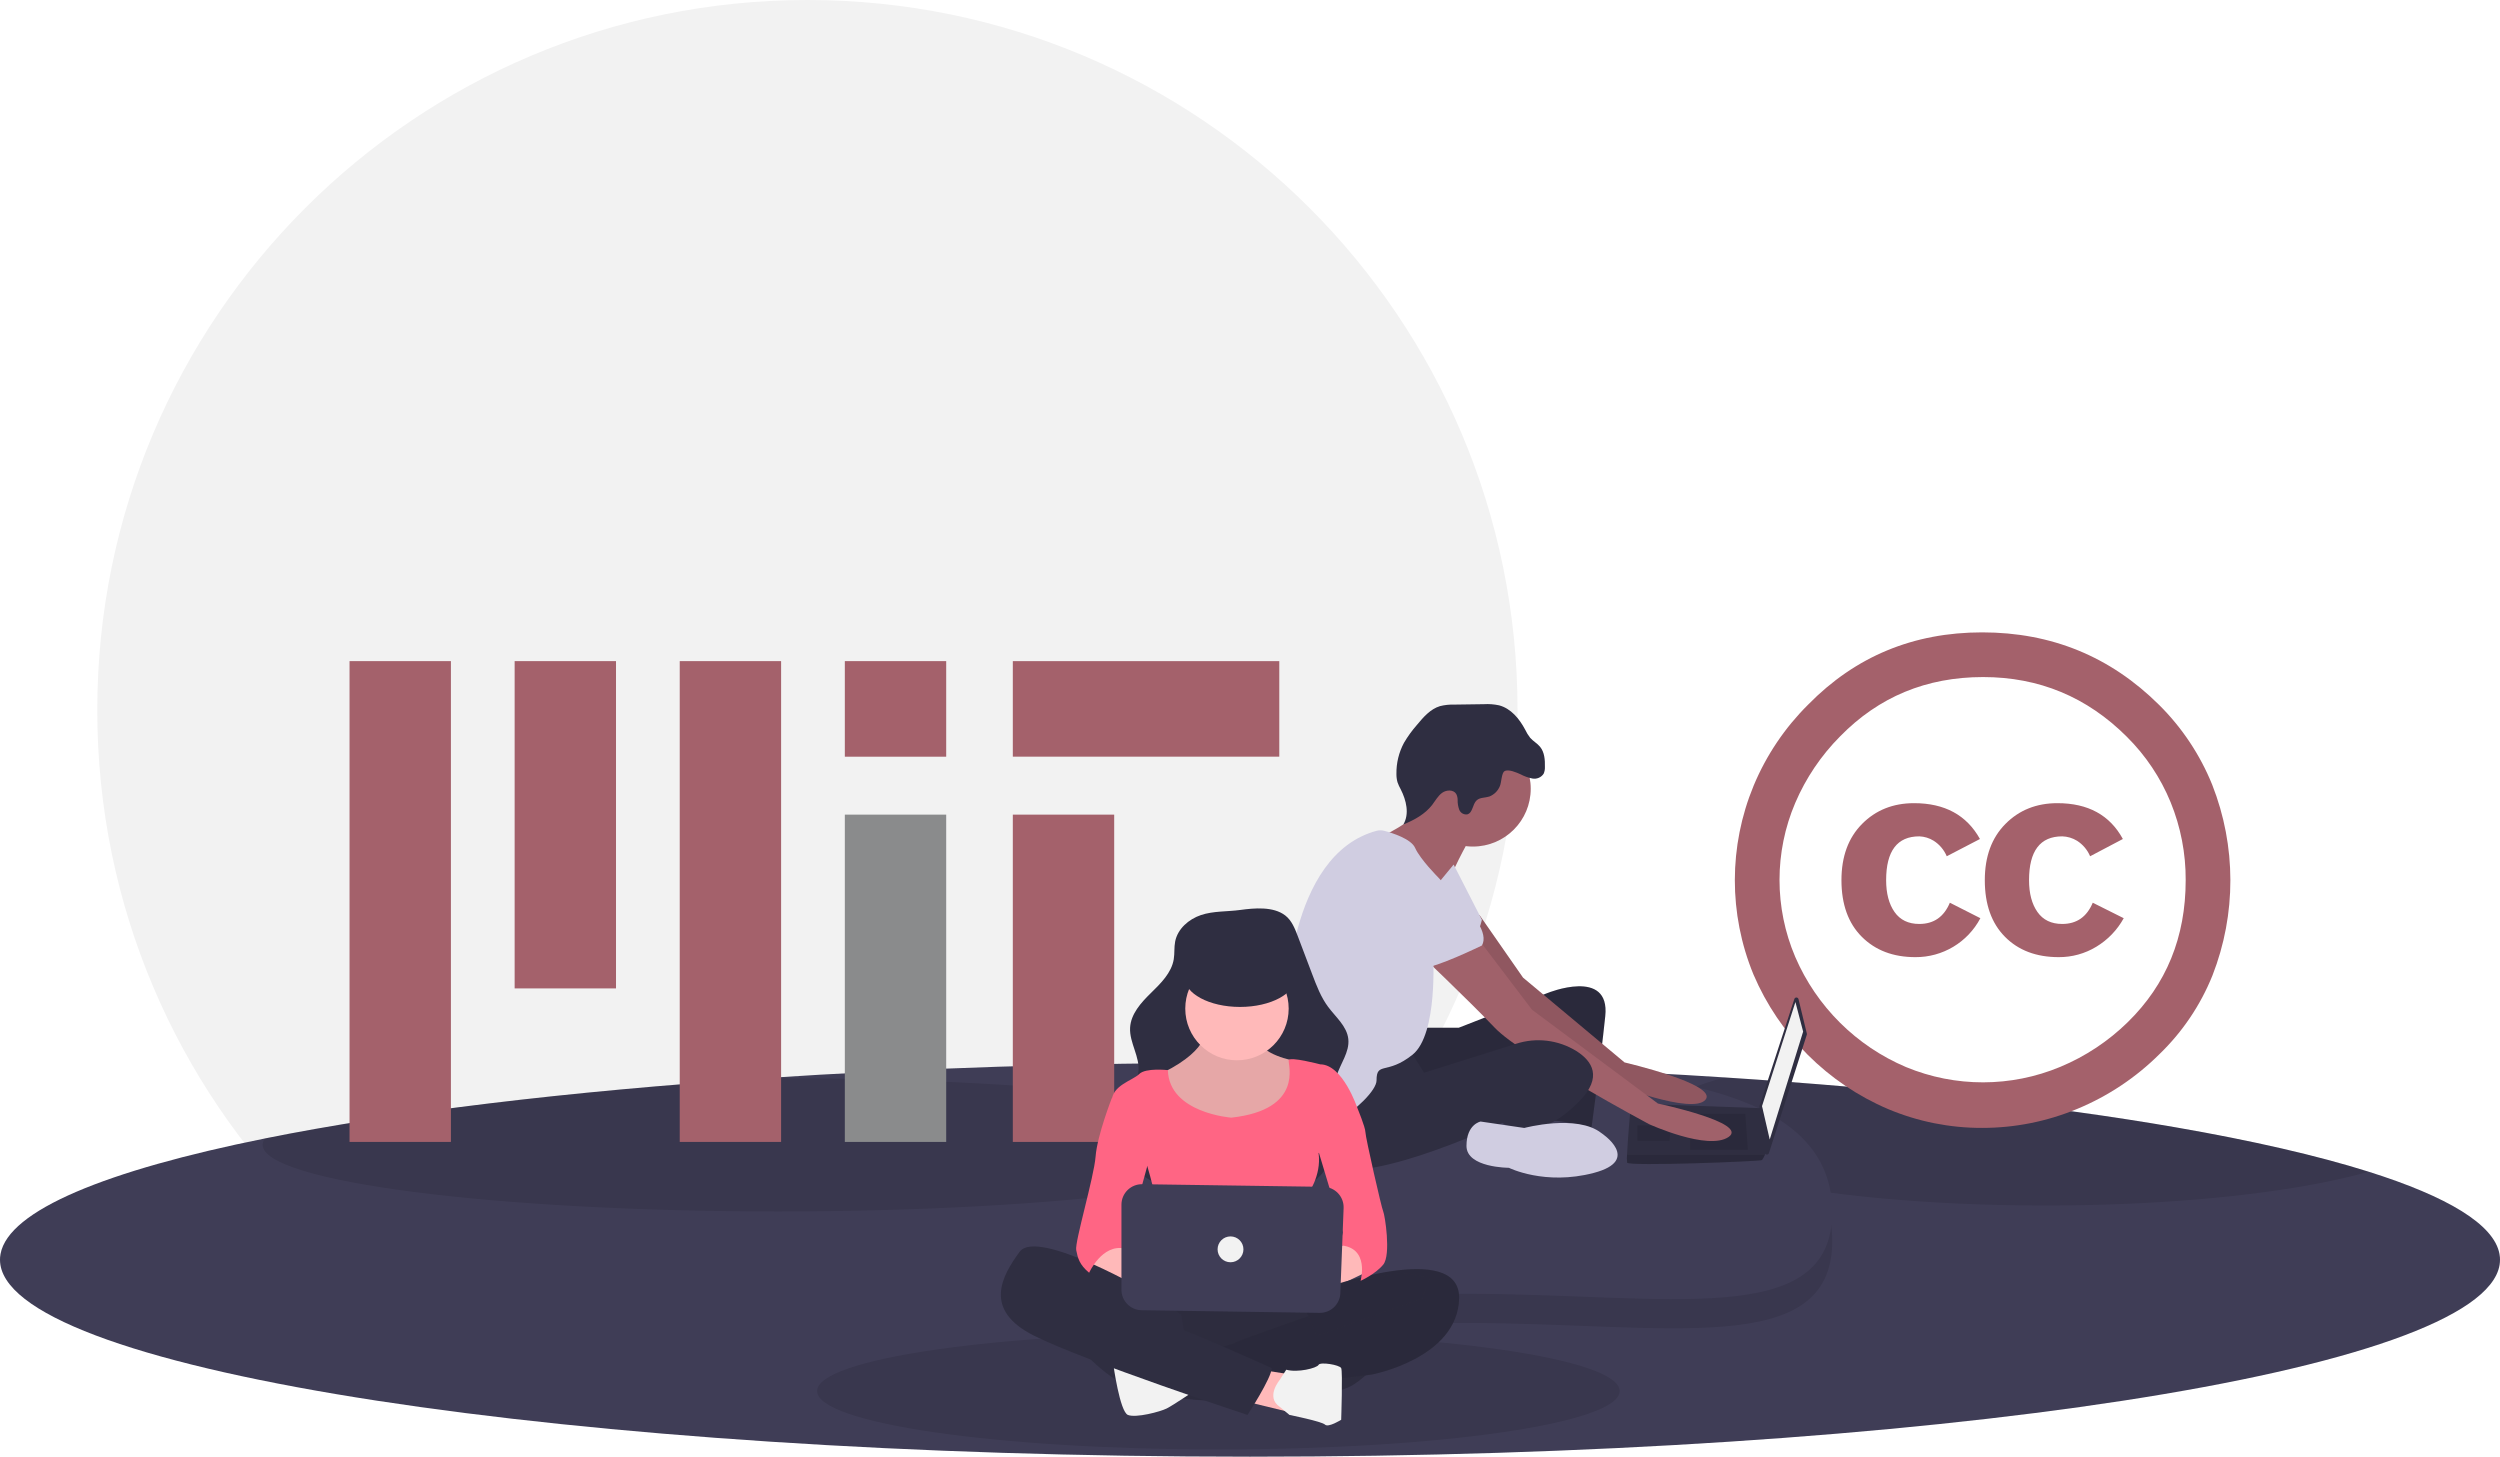
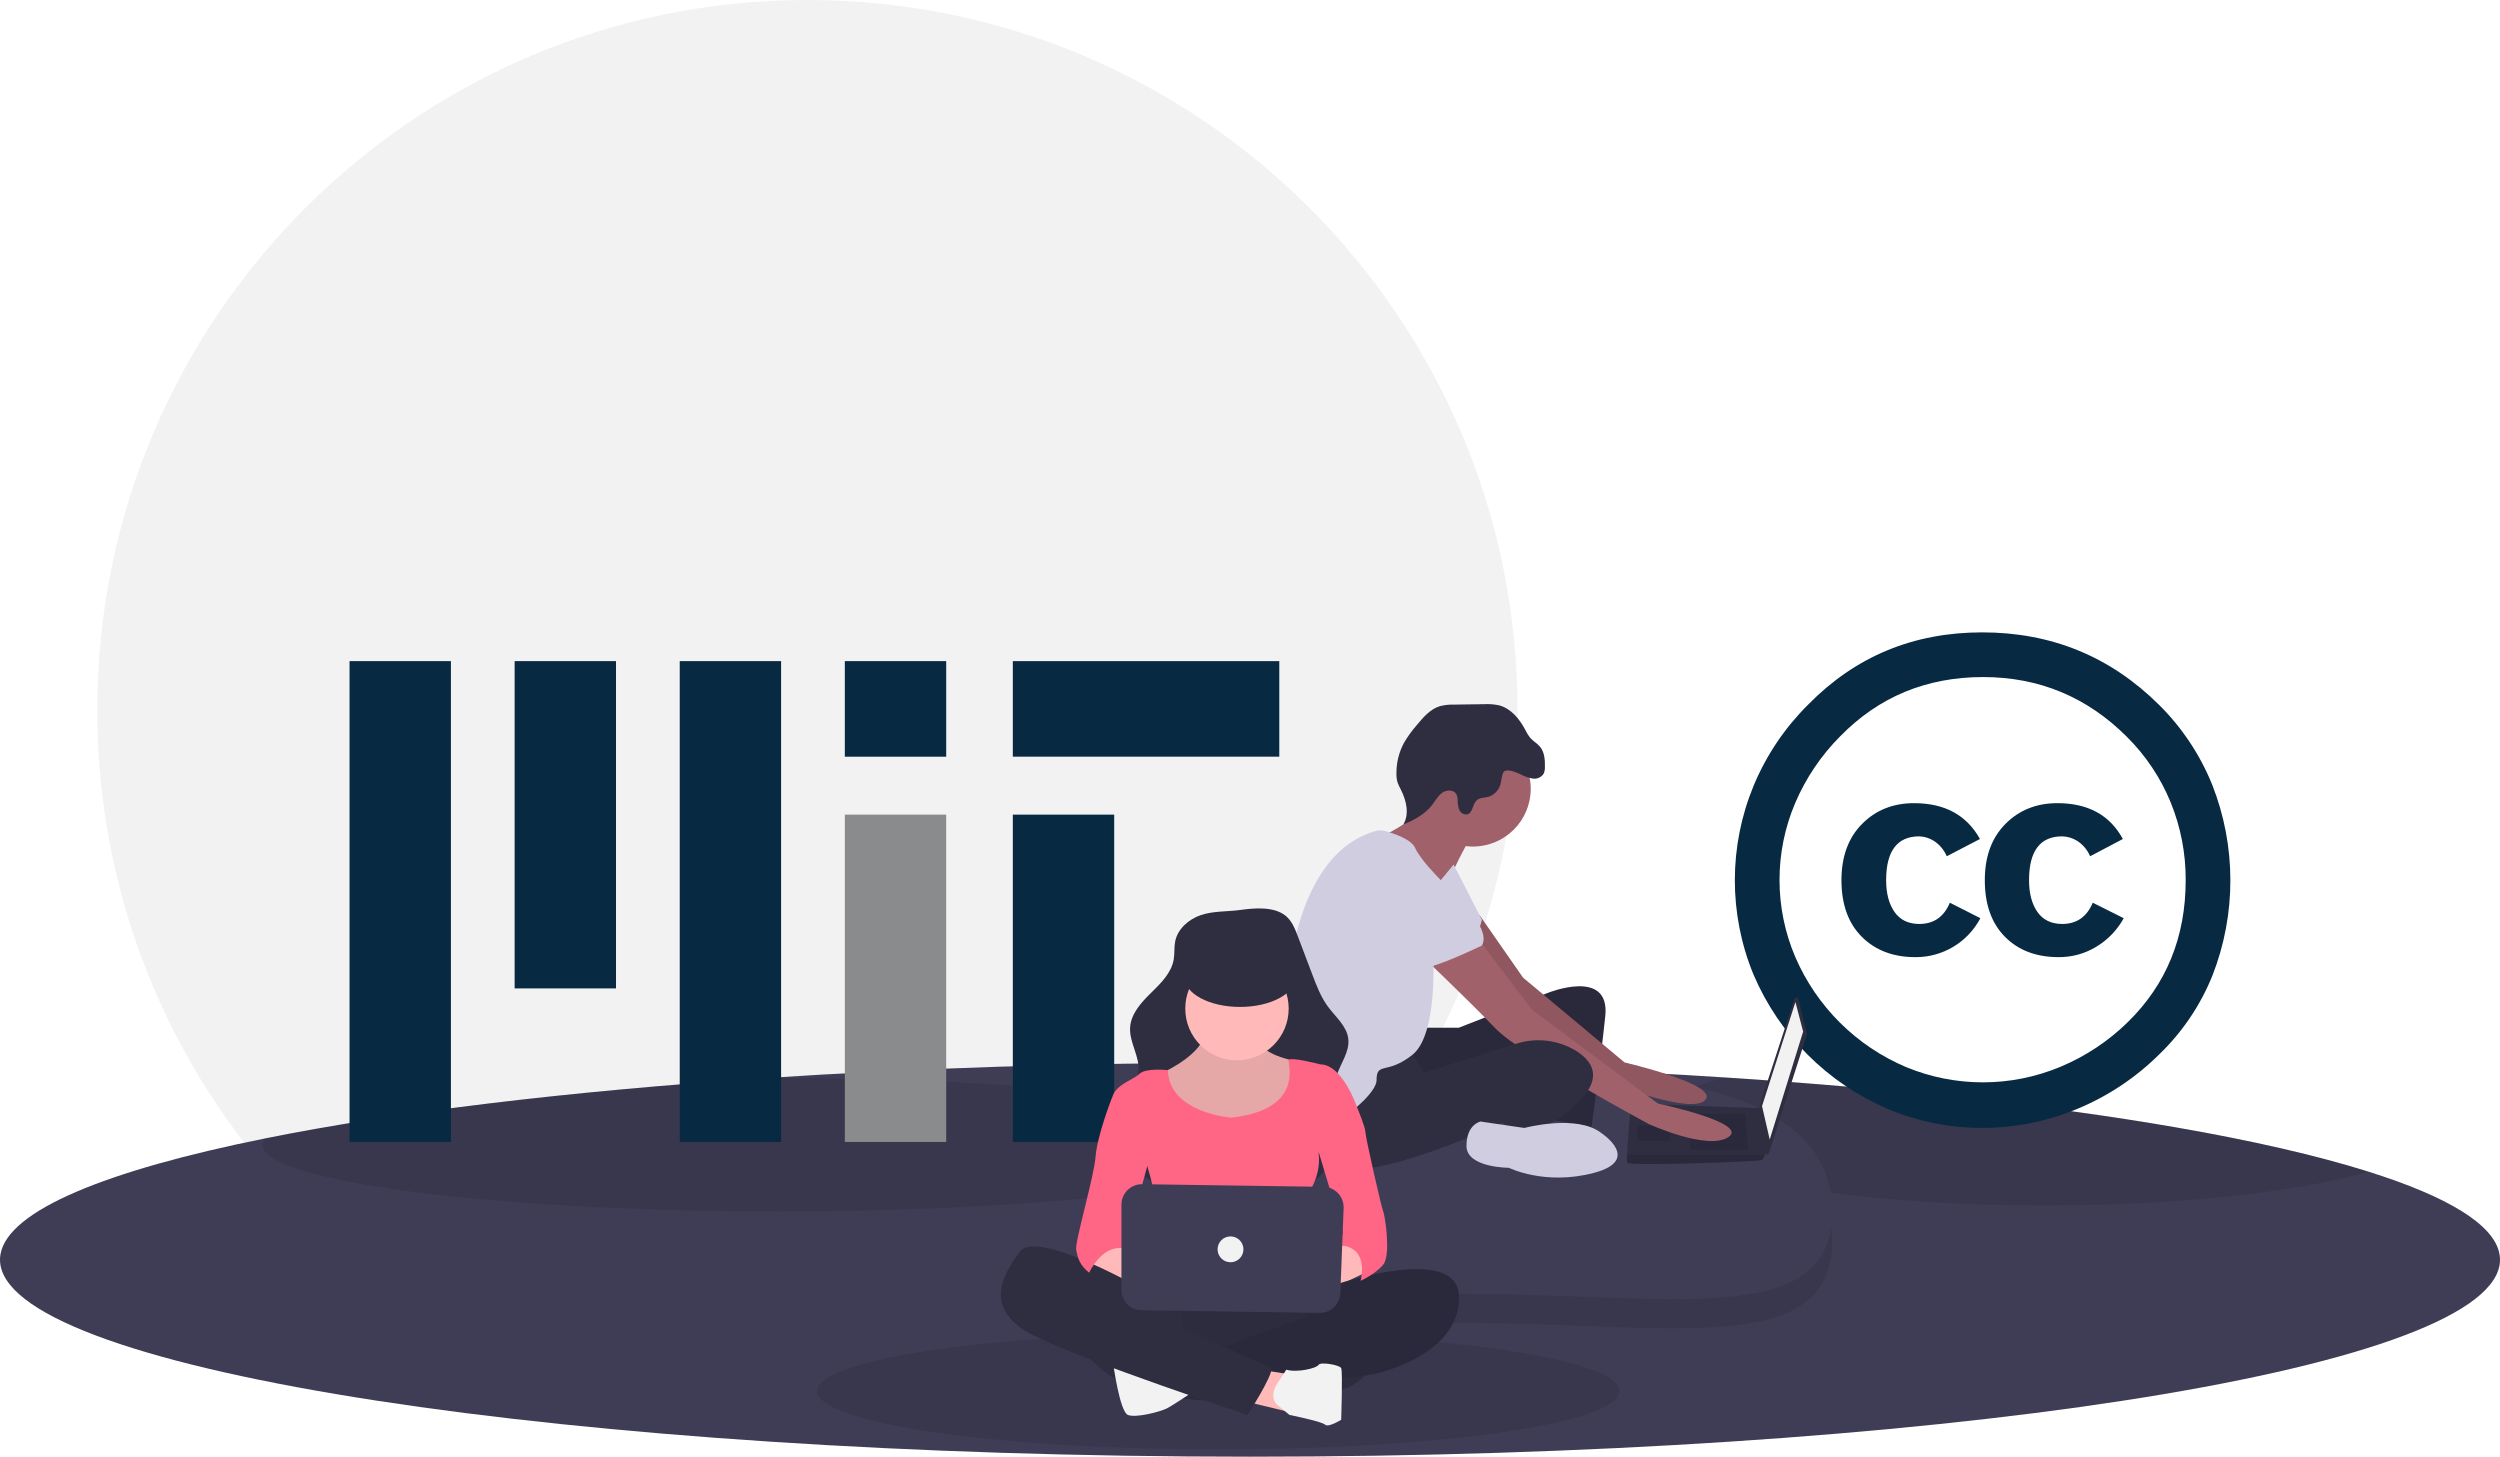
<svg xmlns="http://www.w3.org/2000/svg" data-name="Layer 1" width="1028" height="598.997" viewBox="0 0 1028 598.997">
  <circle cx="332.005" cy="292.004" r="292.004" fill="#f2f2f2" />
  <path d="M1028 517.997a13.69 13.69 0 01-.17 2.12c-7.14 43.76-234.46 78.88-513.83 78.88S7.31 563.877.17 520.117a13.675 13.675 0 01-.17-2.12c0-.2 0-.41.02-.61 0-.11.01-.21.01-.32a.49.49 0 00.01-.12c.04-.45.1-.88.18-1.32 3.26-17.89 43.35-34.33 108.74-47.5 53.48-10.77 123.89-19.36 204.93-24.76 61.5-4.1 129.12-6.37 200.11-6.37 57.12 0 112.06 1.47 163.38 4.17h.02q16.11.855 31.74 1.87c71.33 4.62 134.63 11.69 185.63 20.54 31.37 5.45 58.1 11.58 79.19 18.22h.01c32.46 10.23 51.6 21.7 53.81 33.83.08.44.14.87.18 1.32a.487.487 0 00.01.12c0 .11.01.21.01.32.02.2.02.41.02.61z" fill="#3f3d56" />
  <ellipse cx="501" cy="571.997" rx="165" ry="24" opacity=".1" />
  <path d="M973.96 481.797c-5.77 1.65-12.27 3.18-19.4 4.58-29.36 5.78-69.42 9.33-113.53 9.33-49.28 0-93.45-4.43-123.38-11.44-24.84-5.82-39.88-13.39-39.88-21.7 0-7.3 11.64-14.06 31.37-19.53 71.33 4.62 134.63 11.69 185.63 20.54 31.37 5.45 58.1 11.58 79.19 18.22zM532 470.747c0 15.13-94.92 27.4-212 27.4s-212-12.27-212-27.4a4.372 4.372 0 01.96-2.62c53.48-10.77 123.89-19.36 204.93-24.76q3.045-.015 6.11-.01c117.08 0 212 12.26 212 27.39z" opacity=".1" />
-   <path fill="#a4616b" d="M416.472 334.975h41.685v134.584h-41.685zm-136.966-63.124h41.685v197.708h-41.685zm-135.776 0h41.685v197.708H143.73zm67.888 0h41.685v134.584h-41.685zm135.775 0h41.685v39.303h-41.685z" />
+   <path fill="#072941" d="M416.472 334.975h41.685v134.584h-41.685zm-136.966-63.124h41.685v197.708h-41.685zm-135.776 0h41.685v197.708H143.73zm67.888 0h41.685v134.584h-41.685zm135.775 0h41.685v39.303h-41.685z" />
  <path fill="#8a8b8c" d="M347.393 334.975h41.685v134.584h-41.685z" />
-   <path fill="#a4616b" d="M416.472 271.851h109.573v39.303H416.472zm398.59-11.822q42.748 0 72.774 29.84a97.983 97.983 0 0121.832 32.838 107.346 107.346 0 01.095 78.409 93.533 93.533 0 01-21.74 32.294 104.704 104.704 0 01-33.84 22.56 101.425 101.425 0 01-39.115 7.824 99.015 99.015 0 01-38.661-7.734 104.845 104.845 0 01-55.4-55.396 101.764 101.764 0 01.09-77.594 102.307 102.307 0 0122.468-33.386q29.109-29.649 71.497-29.655zm.37 18.377q-34.93 0-58.769 24.38a87.595 87.595 0 00-18.466 27.38 80.789 80.789 0 000 63.312 86.249 86.249 0 0045.577 45.31 82.687 82.687 0 0063.41-.09 87.995 87.995 0 0027.741-18.374q23.831-23.287 23.828-58.405a83.659 83.659 0 00-6.186-32.02 81.465 81.465 0 00-18.002-26.93q-24.576-24.561-59.134-24.563zm-1.277 66.59l-13.65 7.098a14.006 14.006 0 00-5.364-6.368 12.087 12.087 0 00-5.916-1.818q-13.64 0-13.646 18.011 0 8.186 3.454 13.095 3.458 4.915 10.192 4.916 8.916 0 12.557-8.733l12.55 6.368a29.99 29.99 0 01-26.744 16.011q-13.644 0-22.016-8.37-8.367-8.367-8.367-23.284 0-14.556 8.46-23.105 8.457-8.549 21.379-8.552 18.926-.01 27.11 14.732zm58.764 0l-13.464 7.098a13.992 13.992 0 00-5.368-6.368 12.373 12.373 0 00-6.094-1.818q-13.645 0-13.65 18.011 0 8.186 3.458 13.095 3.453 4.915 10.192 4.916 8.907 0 12.547-8.733l12.736 6.368a31.277 31.277 0 01-11.274 11.736 29.398 29.398 0 01-15.464 4.275q-13.831 0-22.1-8.37-8.29-8.367-8.284-23.284 0-14.556 8.463-23.105 8.453-8.549 21.373-8.552 18.922-.01 26.93 14.732z" />
+   <path fill="#072941" d="M416.472 271.851h109.573v39.303H416.472zm398.59-11.822q42.748 0 72.774 29.84a97.983 97.983 0 0121.832 32.838 107.346 107.346 0 01.095 78.409 93.533 93.533 0 01-21.74 32.294 104.704 104.704 0 01-33.84 22.56 101.425 101.425 0 01-39.115 7.824 99.015 99.015 0 01-38.661-7.734 104.845 104.845 0 01-55.4-55.396 101.764 101.764 0 01.09-77.594 102.307 102.307 0 0122.468-33.386q29.109-29.649 71.497-29.655zm.37 18.377q-34.93 0-58.769 24.38a87.595 87.595 0 00-18.466 27.38 80.789 80.789 0 000 63.312 86.249 86.249 0 0045.577 45.31 82.687 82.687 0 0063.41-.09 87.995 87.995 0 0027.741-18.374q23.831-23.287 23.828-58.405a83.659 83.659 0 00-6.186-32.02 81.465 81.465 0 00-18.002-26.93q-24.576-24.561-59.134-24.563zm-1.277 66.59l-13.65 7.098a14.006 14.006 0 00-5.364-6.368 12.087 12.087 0 00-5.916-1.818q-13.64 0-13.646 18.011 0 8.186 3.454 13.095 3.458 4.915 10.192 4.916 8.916 0 12.557-8.733l12.55 6.368a29.99 29.99 0 01-26.744 16.011q-13.644 0-22.016-8.37-8.367-8.367-8.367-23.284 0-14.556 8.46-23.105 8.457-8.549 21.379-8.552 18.926-.01 27.11 14.732zm58.764 0l-13.464 7.098a13.992 13.992 0 00-5.368-6.368 12.373 12.373 0 00-6.094-1.818q-13.645 0-13.65 18.011 0 8.186 3.458 13.095 3.453 4.915 10.192 4.916 8.907 0 12.547-8.733l12.736 6.368a31.277 31.277 0 01-11.274 11.736 29.398 29.398 0 01-15.464 4.275q-13.831 0-22.1-8.37-8.29-8.367-8.284-23.284 0-14.556 8.463-23.105 8.453-8.549 21.373-8.552 18.922-.01 26.93 14.732z" />
  <path d="M753.417 510.336c0 48.737-67.934 33.662-151.113 33.662S452.2 559.073 452.2 510.336s67.925-59.338 151.104-59.338 150.113 10.6 150.113 59.338z" opacity=".1" />
  <path d="M753.417 498.336c0 48.737-67.934 33.662-151.113 33.662S452.2 547.073 452.2 498.336s67.925-59.338 151.104-59.338 150.113 10.6 150.113 59.338z" fill="#3f3d56" />
  <path d="M739.542 410.842l3.433 14.164a.885.885 0 01-.017.478l-15.576 48.673a.885.885 0 01-1.721-.17l-2.155-18.961a.885.885 0 01.038-.374l14.297-43.876a.885.885 0 011.7.066z" fill="#2f2e41" />
  <path fill="#f2f2f2" d="M738.278 412.038l3.171 12.152-13.738 44.382-3.17-13.737 13.737-42.797z" />
  <path d="M669.064 478.083c.528 1.585 54.949-.529 55.477-1.057a11.469 11.469 0 001.163-2.114c.496-1.056.95-2.113.95-2.113l-2.113-17.108-53.892-1.913s-1.347 14.498-1.622 21.134a15.853 15.853 0 00.037 3.17z" fill="#2f2e41" />
  <path opacity=".1" d="M717.673 458.005l1.056 14.794h-23.776v-14.794h22.72zm-30.645 4.755l.142-.028-.67 6.368h-13.209v-6.34h13.737zm-17.964 15.323c.528 1.585 54.949-.529 55.477-1.057a11.469 11.469 0 001.163-2.114h-56.677a15.853 15.853 0 00.037 3.17z" />
  <path d="M585.055 422.605h14.794l36.457-14.265s25.89-10.568 23.776 9.51-5.812 47.024-5.812 47.024-11.624-5.284-17.964-3.699-2.114-32.23-2.114-32.23-51.778 24.833-56.534 21.663-5.811-25.361-5.811-25.361z" fill="#2f2e41" />
  <path d="M585.055 422.605h14.794l36.457-14.265s25.89-10.568 23.776 9.51-5.812 47.024-5.812 47.024-11.624-5.284-17.964-3.699-2.114-32.23-2.114-32.23-51.778 24.833-56.534 21.663-5.811-25.361-5.811-25.361z" opacity=".1" />
  <path d="M608.363 376.276l17.904 25.723 41.74 34.872s38.57 8.982 33.287 15.322-37.514-6.34-37.514-6.34-48.08-34.872-49.665-37.513-19.02-27.475-19.02-27.475z" fill="#a0616a" />
  <path d="M608.363 376.276l17.904 25.723 41.74 34.872s38.57 8.982 33.287 15.322-37.514-6.34-37.514-6.34-48.08-34.872-49.665-37.513-19.02-27.475-19.02-27.475z" opacity=".1" />
  <circle cx="605.661" cy="324.331" r="23.776" fill="#a0616a" />
  <path d="M604.076 345.465s-7.925 13.738-9.51 21.135-23.776-14.794-23.776-14.794l-2.906-7.662s20.87-9.774 19.285-17.7 16.907 19.021 16.907 19.021z" fill="#a0616a" />
  <path d="M597.736 355.504l11.624 22.72s-2.642 11.095-6.869 12.152-22.19-13.738-22.19-13.738z" fill="#d0cde1" />
  <path d="M608.303 386.677l21.663 28.531 51.778 38.57s37.514 7.925 29.06 13.737-32.758-5.283-32.758-5.283-52.307-28.003-63.403-39.627-31.701-31.173-31.701-31.173z" fill="#a0616a" />
  <path d="M579.244 431.059l6.34 10.039 37.84-11.905a29.751 29.751 0 0124.77 2.989c6.604 4.16 10.831 10.765 1.32 20.54-19.02 19.549-31.7 8.981-31.7 8.981s-63.932 30.117-74.499 15.323-11.095-22.191-11.095-22.191 40.683-25.361 47.024-23.776z" fill="#2f2e41" />
  <path d="M658.497 465.93s16.907 11.096-3.17 16.38-34.872-2.114-34.872-2.114-17.436 0-17.436-8.982 5.812-10.039 5.812-10.039l17.964 2.642s21.663-5.812 31.702 2.113z" fill="#d0cde1" />
  <path d="M625.166 318.35a17.728 17.728 0 004.982 1.785 4.548 4.548 0 004.596-1.97 6.18 6.18 0 00.522-2.794c.063-2.902-.147-6.038-1.985-8.283-1.17-1.43-2.878-2.33-4.09-3.724a17.598 17.598 0 01-2.067-3.378c-2.355-4.424-5.843-8.676-10.69-9.951a23.183 23.183 0 00-6.24-.477l-12.206.172a21.25 21.25 0 00-5.872.632c-3.93 1.188-6.79 4.492-9.41 7.651a47.851 47.851 0 00-5.396 7.448 26.133 26.133 0 00-3.098 12.804 11.98 11.98 0 00.44 3.388 18.801 18.801 0 001.33 2.925c2.29 4.496 3.649 10.112 1.071 14.45 4.478-1.83 8.909-4.228 11.863-8.059 1.322-1.714 2.358-3.72 4.12-4.977s4.63-1.367 5.76.479a5.163 5.163 0 01.582 2.418 11.084 11.084 0 00.668 4.081 3.058 3.058 0 003.322 1.896c2.3-.648 2.08-4.179 3.852-5.782 1.346-1.218 3.422-.986 5.15-1.538a7.643 7.643 0 004.387-4.321c.655-1.468.645-5.31 1.884-6.105 1.553-.997 5.085.588 6.525 1.23z" fill="#2f2e41" />
  <path d="M565.996 341.638a6.27 6.27 0 013.264.008c3.392.911 10.995 3.321 12.625 6.99 2.114 4.755 9.51 12.152 9.51 12.152s10.04 10.038 7.926 16.907-10.039 14.794-10.039 14.794 2.114 32.758-8.453 41.212-14.794 2.642-14.794 10.567-32.758 32.758-39.099 17.436c0 0 3.17-28.532 2.114-38.57-1.042-9.894.483-71.624 36.946-81.496z" fill="#d0cde1" />
  <path d="M582.942 354.976s32.23 23.776 26.418 33.814c0 0-19.55 9.51-23.776 8.982s-20.606-19.02-24.833-20.605-6.34-30.117 22.191-22.191z" fill="#d0cde1" />
  <path d="M493.81 376.281c-5.012 1.693-9.553 5.653-10.58 10.843-.476 2.406-.184 4.907-.584 7.327-.929 5.611-5.334 9.897-9.397 13.878s-8.258 8.606-8.555 14.286c-.324 6.22 4.187 12.047 3.406 18.226-.907 7.18-8.49 11.831-10.364 18.82-1.251 4.667.282 9.695 2.806 13.815 4.808 7.853 13.028 13.184 21.78 16.041s18.076 3.46 27.283 3.556c11.21.117 23.383-.845 31.806-8.244a25.48 25.48 0 008.459-16.588c.8-8.571-2.777-17.427-.31-25.674 1.553-5.19 5.447-9.93 4.866-15.316-.568-5.266-5.168-8.999-8.323-13.253-2.946-3.972-4.734-8.663-6.486-13.288l-5.995-15.824c-1.178-3.11-2.472-6.382-5.098-8.424-4.917-3.822-12.823-3.07-18.572-2.283-5.333.732-11.012.37-16.141 2.102z" fill="#2f2e41" />
  <path d="M495.688 422.376s2.658 8.637-17.274 18.603 1.994 20.595 1.994 20.595l23.252 5.315s23.918-3.322 26.575-7.308 7.308-17.274 5.98-19.267a31.061 31.061 0 00-3.322-3.986s-15.945-2.658-15.28-9.966-21.925-3.986-21.925-3.986z" fill="#ffb9b9" />
  <path d="M495.688 422.376s2.658 8.637-17.274 18.603 1.994 20.595 1.994 20.595l23.252 5.315s23.918-3.322 26.575-7.308 7.308-17.274 5.98-19.267a31.061 31.061 0 00-3.322-3.986s-15.945-2.658-15.28-9.966-21.925-3.986-21.925-3.986z" opacity=".1" />
  <circle cx="508.643" cy="414.736" r="21.26" fill="#ffb9b9" />
  <path d="M506.318 459.58s-25.604-1.872-26.09-19.538c0 0-9.122-1.057-11.78 1.6s-11.293 4.651-11.293 11.295 14.616 26.575 14.616 26.575 7.972 26.575 4.65 31.225-3.986 16.61-3.986 16.61 33.219-2.658 38.534 0 26.574 2.657 27.903 0-1.329-35.876-1.329-35.876 5.98-7.973 4.651-17.274l15.945-18.602s-5.98-17.938-15.28-17.938c0 0-12.624-3.322-12.956-1.661s6.312 20.263-23.585 23.585z" fill="#ff6584" />
  <path d="M446.525 518.045s5.979 9.302 21.26 11.295 17.938-3.322 16.609-4.65-17.274-7.309-17.274-7.309l-9.301-7.308zm108.956-7.972l-17.273 9.966s-22.589-1.33-13.952 5.315 24.582 3.986 24.582 3.986l15.28-7.308z" fill="#ffb9b9" />
  <path d="M469.113 527.347s-15.945 39.197 3.322 45.177 72.416 4.65 84.375-3.322 15.28-18.602 13.288-21.924-15.281-12.623-24.582-13.288-76.403-6.643-76.403-6.643z" fill="#2f2e41" />
  <path d="M469.113 527.347s-15.945 39.197 3.322 45.177 72.416 4.65 84.375-3.322 15.28-18.602 13.288-21.924-15.281-12.623-24.582-13.288-76.403-6.643-76.403-6.643z" opacity=".05" />
  <path d="M544.378 529.782s56.28-20.373 55.616 4.208-35.876 31.226-35.876 31.226l-10.63 1.328-58.464 1.994s1.993-10.63-2.658-11.96c0 0 15.28-3.985 15.945-4.65s38.534-13.951 41.191-14.616 10.63-5.98 16.61-5.315c0 0 6.643-5.315 13.951-3.986l-20.595 1.329z" fill="#2f2e41" />
  <path d="M544.378 529.782s56.28-20.373 55.616 4.208-35.876 31.226-35.876 31.226l-10.63 1.328-58.464 1.994s1.993-10.63-2.658-11.96c0 0 15.28-3.985 15.945-4.65s38.534-13.951 41.191-14.616 10.63-5.98 16.61-5.315c0 0 6.643-5.315 13.951-3.986l-20.595 1.329z" opacity=".1" />
  <path fill="#2f2e41" d="M534.434 533.081l7.096 16.19 43.184-15.281 3.322-8.636-11.295-1.994-22.706 3.987-9.848 2.657-9.753 3.077z" />
  <path opacity=".1" d="M534.434 533.081l7.096 16.19 43.184-15.281 3.322-8.636-11.295-1.994-22.706 3.987-9.848 2.657-9.753 3.077z" />
  <path d="M442.538 552.593s12.623 15.945 27.24 19.93 22.588-1.328 22.588-1.328l-4.65-18.602-1.993-11.959-8.637-5.98-17.274-7.972-20.595-6.643s-8.637-1.33-8.637 0 7.972 21.26 7.972 21.26z" fill="#2f2e41" />
  <path d="M457.819 561.23s2.657 19.266 5.98 20.595 13.287-1.329 15.944-2.657 11.69-7.46 11.69-7.46-31.62-11.807-33.614-10.478z" fill="#f2f2f2" />
  <path fill="#ffb9b9" d="M518.277 563.223l12.623 1.993-1.329 15.28-17.607-4.276 6.313-12.997z" />
  <path d="M526.186 567.475s-5.916 7.042.063 11.028l3.986 3.322s13.288 2.657 14.616 3.986 6.644-1.993 6.644-1.993.665-19.931 0-21.26-8.637-2.657-9.301-1.328-8.637 3.321-13.287 1.993z" fill="#f2f2f2" />
  <path d="M473.1 531.997s-46.506-27.239-53.815-17.273-15.28 23.917 5.98 34.547 87.697 32.554 87.697 32.554 9.965-15.28 9.965-19.267c0 0-35.211-15.945-41.19-17.273s-29.897-16.61-33.22-17.938-7.972-5.315-7.972-5.315z" fill="#2f2e41" />
  <path d="M459.812 449.615l-2.657 1.993s-5.98 15.281-6.644 23.918-8.637 35.211-7.973 38.533 1.33 5.98 5.315 9.301c0 0 5.315-11.958 14.617-9.965l11.294-41.191zm93.012 0l5.315 5.98s3.322 7.972 3.322 9.965 6.643 31.226 7.308 32.554 3.322 17.938 0 21.925-9.301 6.643-9.301 6.643 3.986-13.952-8.637-14.616l1.329-5.315-11.96-39.862z" fill="#ff6584" />
  <path d="M461.14 495.356v34.995a8.413 8.413 0 008.29 8.413l73.185 1.084a8.413 8.413 0 008.532-8.09l1.346-34.998a8.413 8.413 0 00-8.286-8.736l-74.53-1.08a8.413 8.413 0 00-8.536 8.412z" fill="#3f3d56" />
  <ellipse cx="509.89" cy="401.732" rx="22.884" ry="12.322" fill="#2f2e41" />
  <circle cx="505.986" cy="513.727" r="5.315" fill="#f2f2f2" />
</svg>
